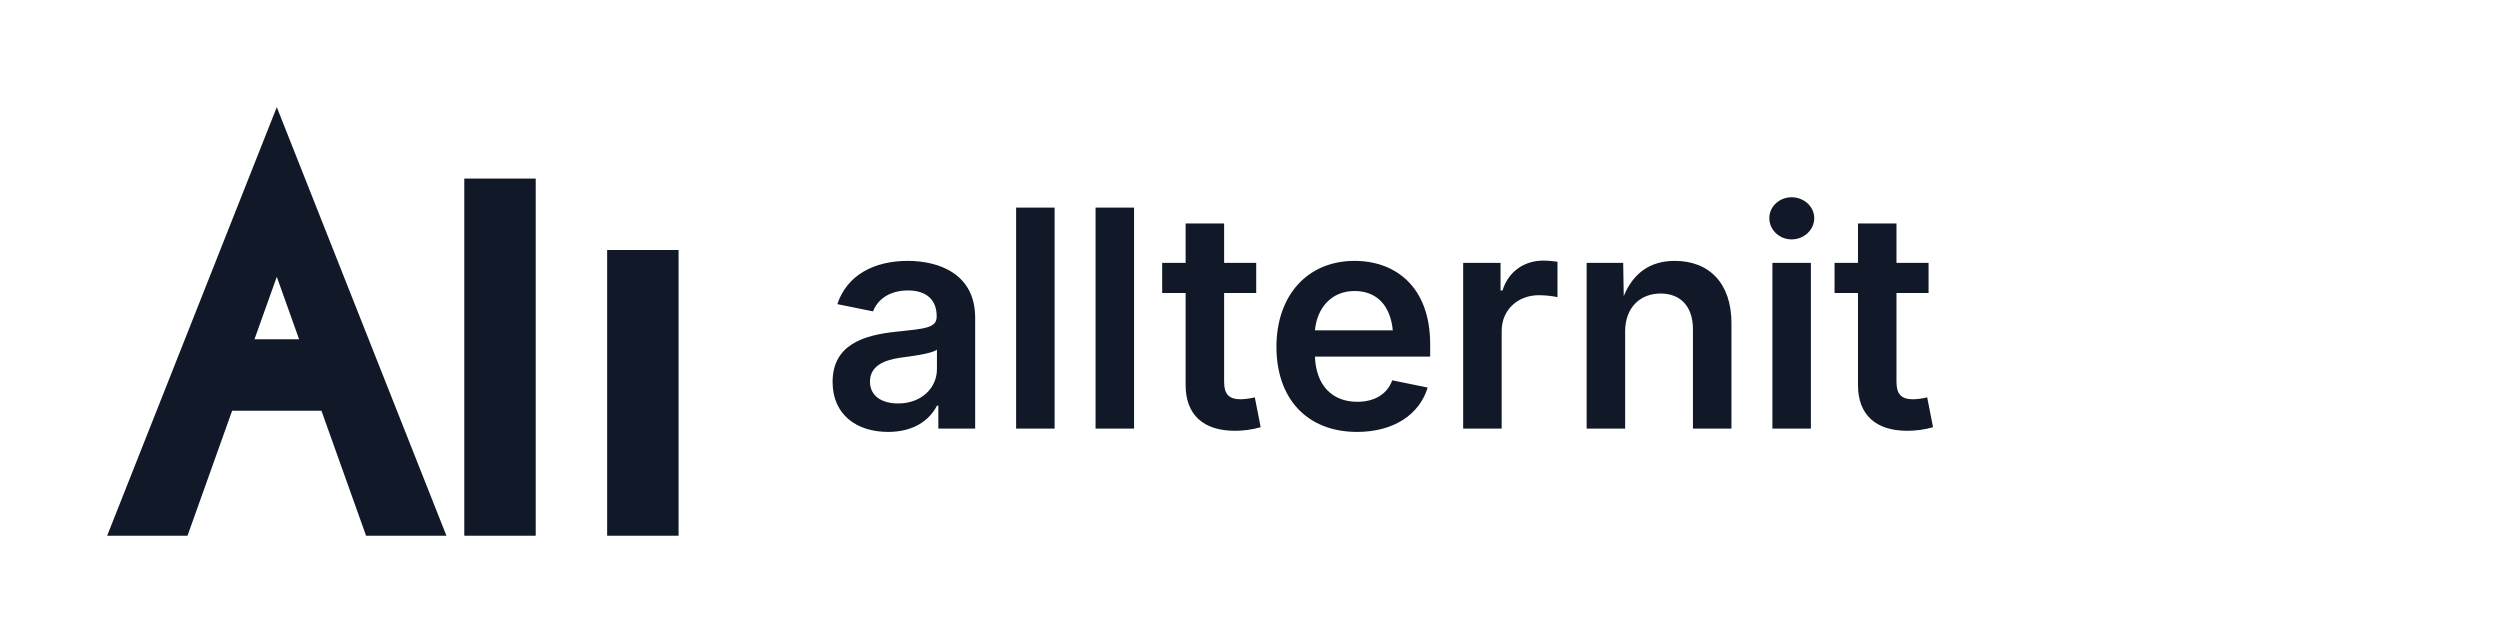
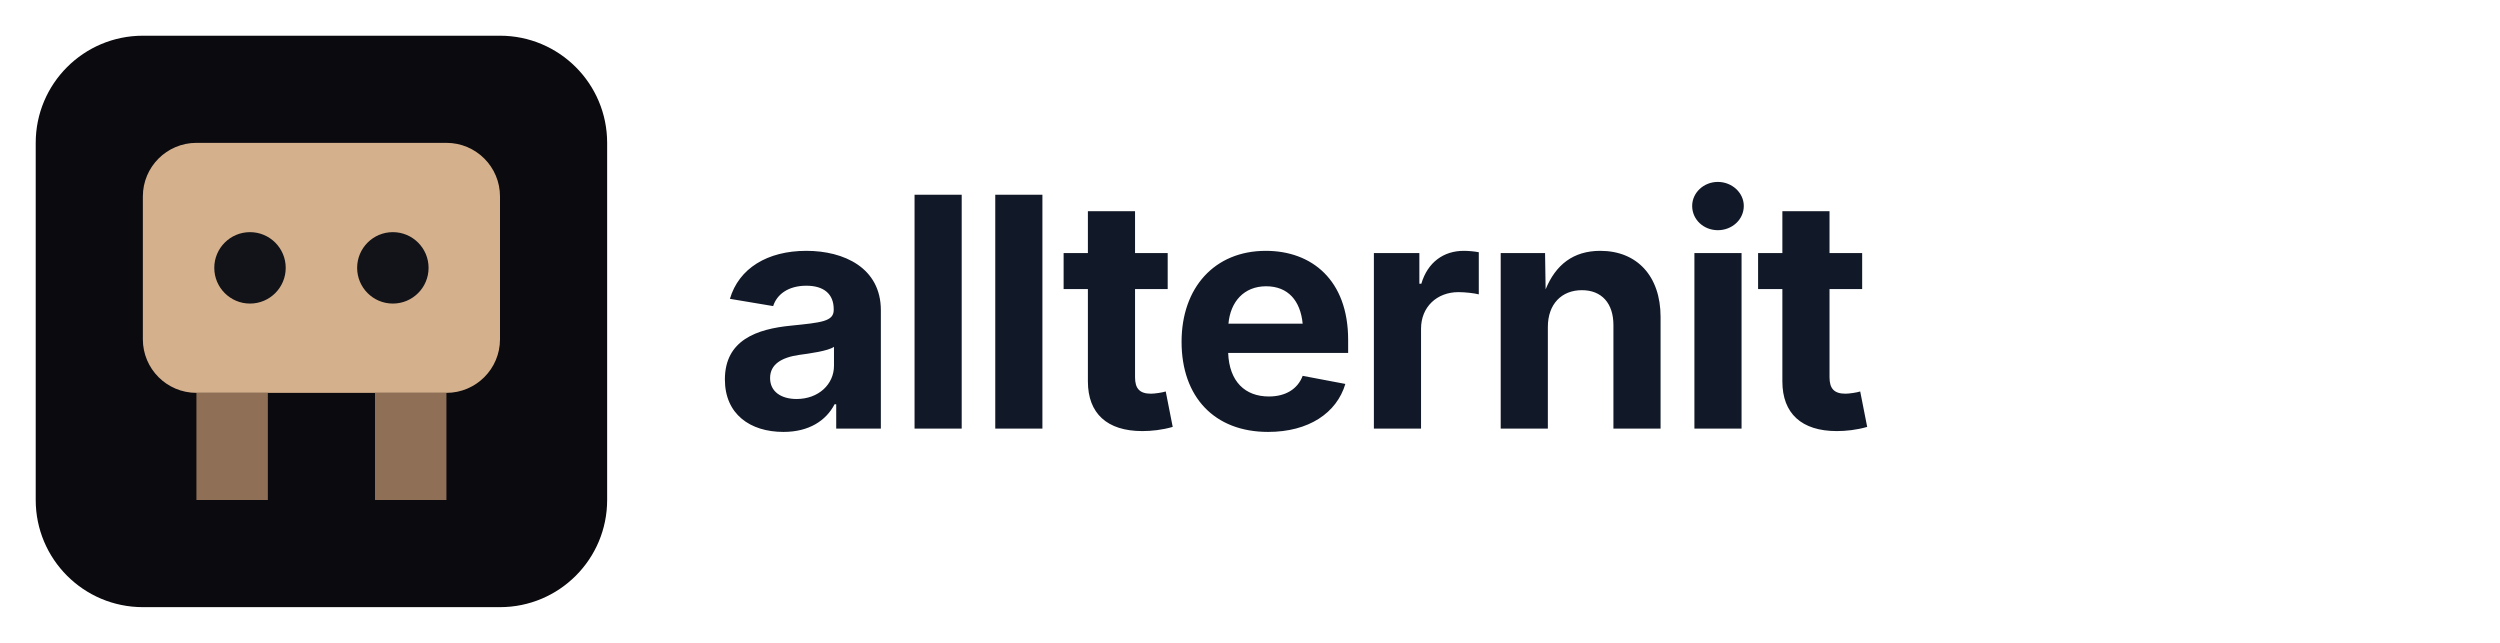
<svg xmlns="http://www.w3.org/2000/svg" width="140" height="36" viewBox="0 0 140 36" fill="none">
-   <g fill="#111827">
-     <path d="M6 30L15.5 6L25 30H20.5L18 23H13L10.5 30H6ZM14.25 19H16.75L15.5 15.5L14.25 19Z" />
-     <path d="M26 10H30V30H26V10Z" />
-     <path d="M34 14H38V30H34V14Z" />
+   <g transform="translate(2, 2) scale(1)">
+     <rect width="32" height="32" rx="6" fill="#0a0a0f" />
+     <rect x="6" y="6" width="20" height="14" rx="3" fill="#D4B08C" />
+     <circle cx="12" cy="13" r="2" fill="#111318" />
+     <circle cx="20" cy="13" r="2" fill="#111318" />
+     <text x="16" y="14" font-family="monospace" font-size="6" fill="#d4b08c" text-anchor="middle">A</text>
+     <rect x="9" y="20" width="4" height="6" fill="#8f6f56" />
+     <rect x="19" y="20" width="4" height="6" fill="#8f6f56" />
  </g>
-   <text x="46" y="24" font-family="Inter, ui-sans-serif, system-ui, -apple-system, BlinkMacSystemFont, 'Segoe UI', sans-serif" font-size="17" font-weight="600" fill="#111827">allternit</text>
+   <text x="40" y="24" font-family="Inter, ui-sans-serif, system-ui, -apple-system, BlinkMacSystemFont, 'Segoe UI', sans-serif" font-size="18" font-weight="650" letter-spacing="-0.02em" fill="#111827">allternit</text>
</svg>
